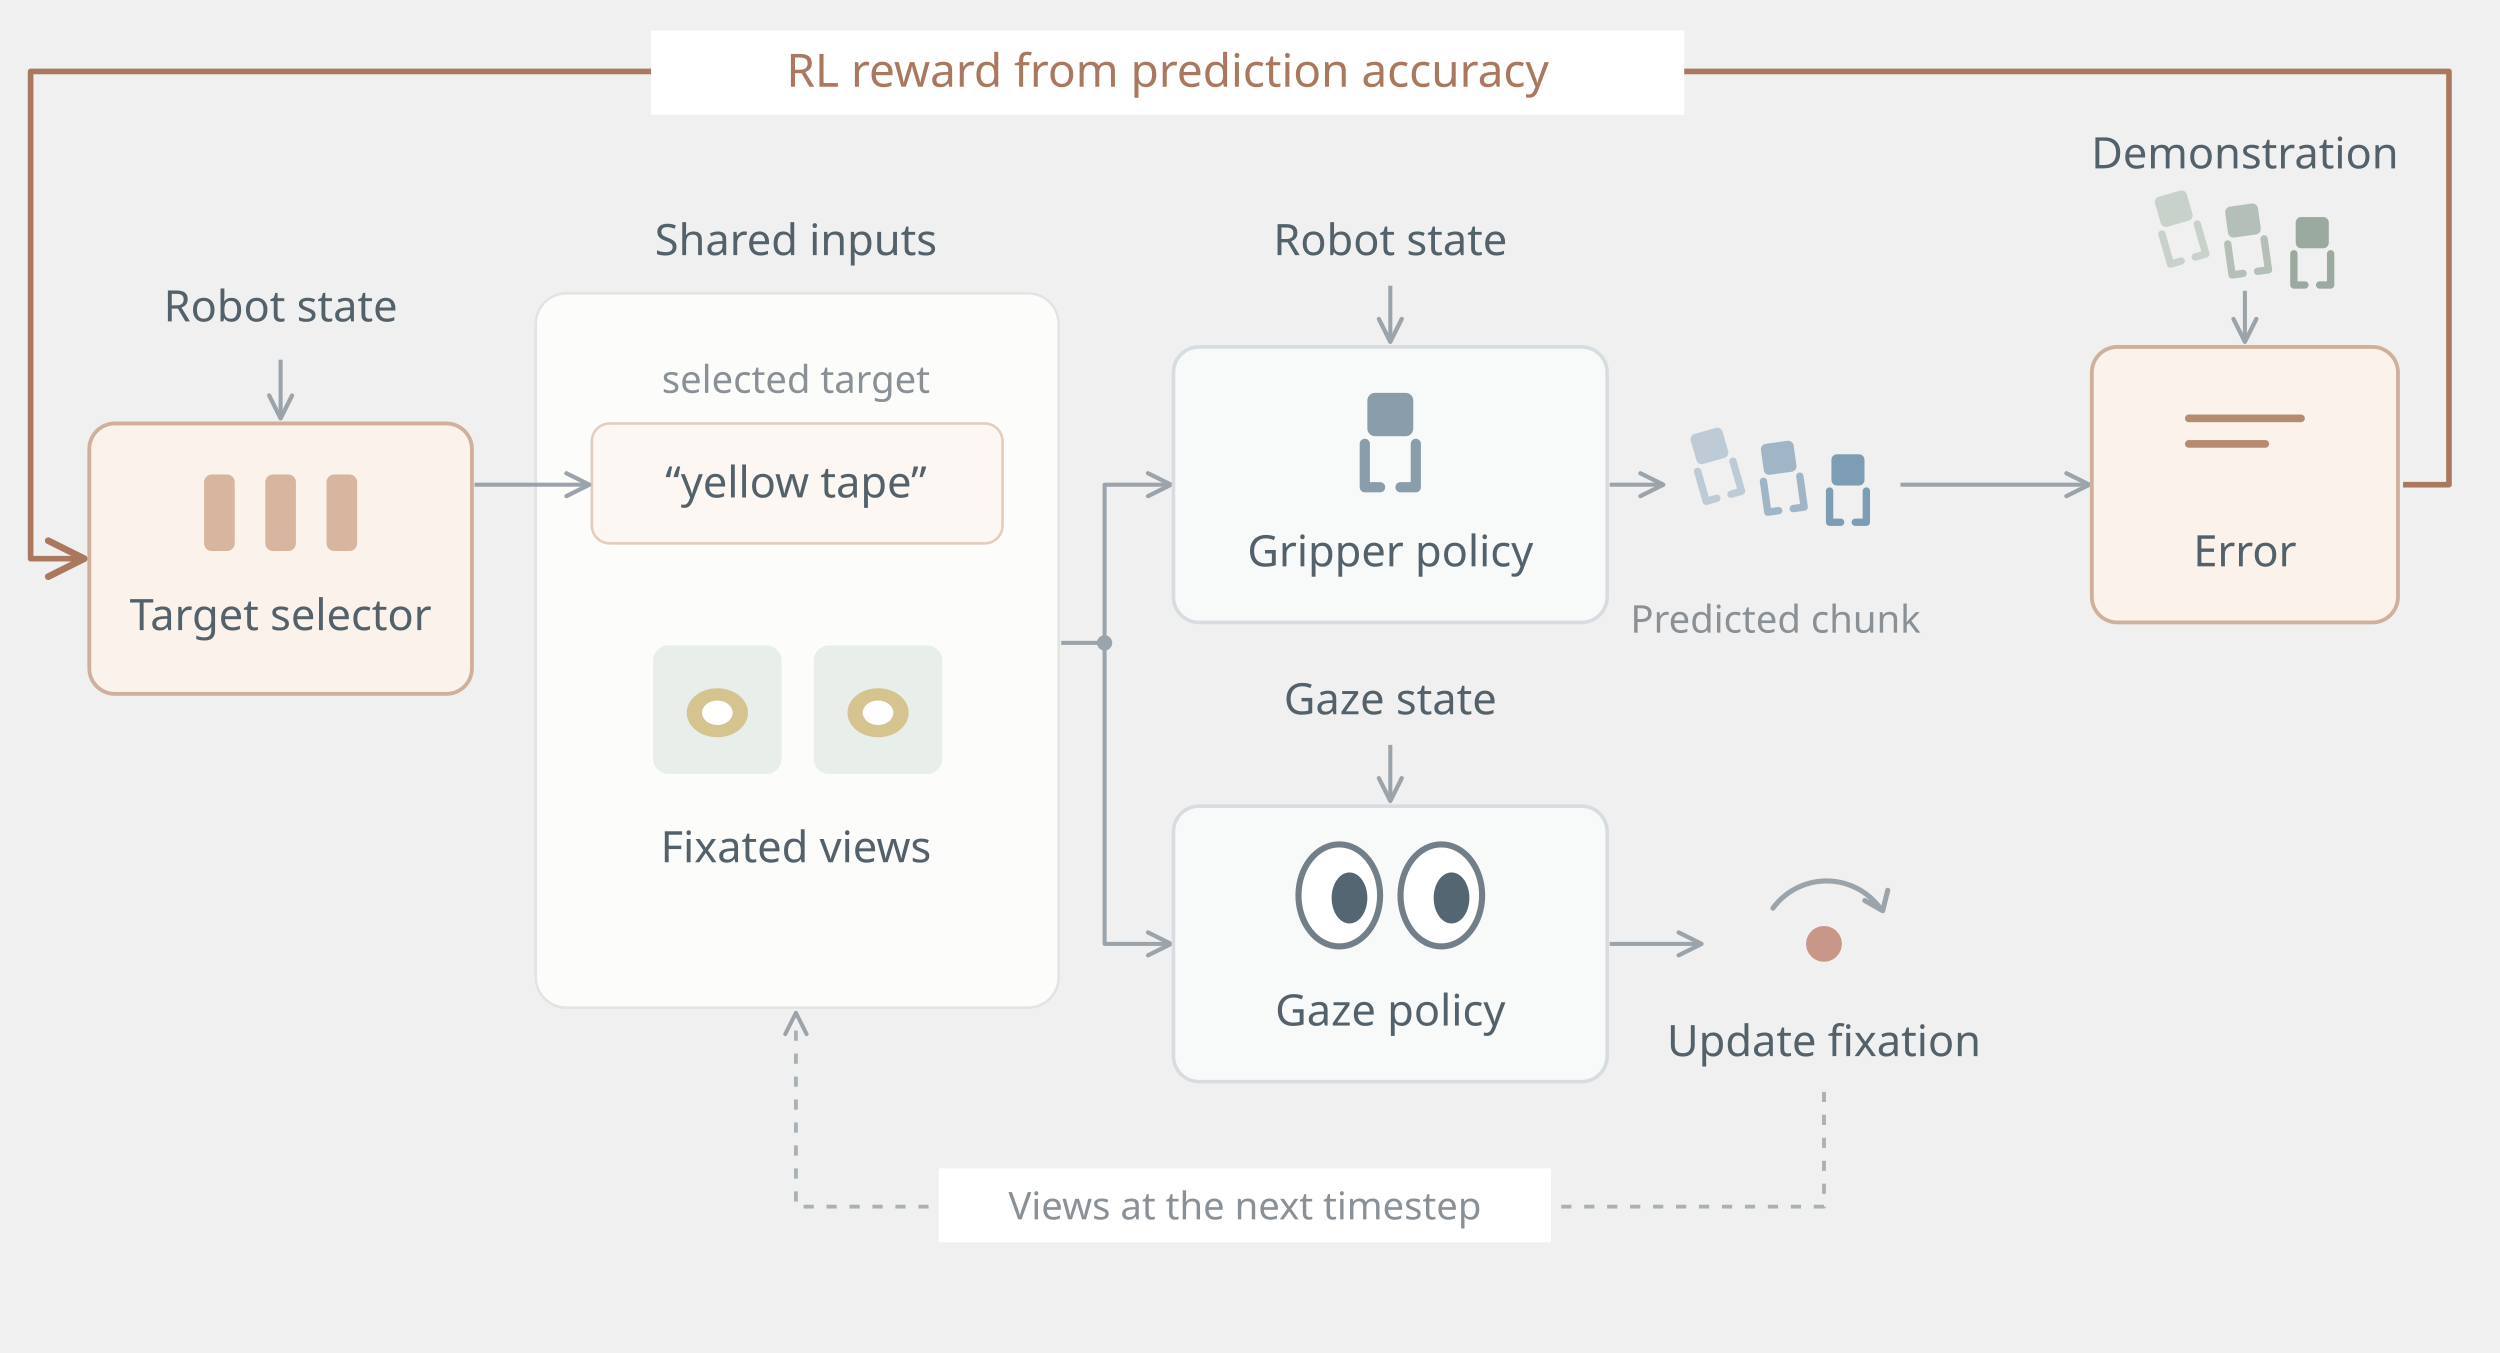
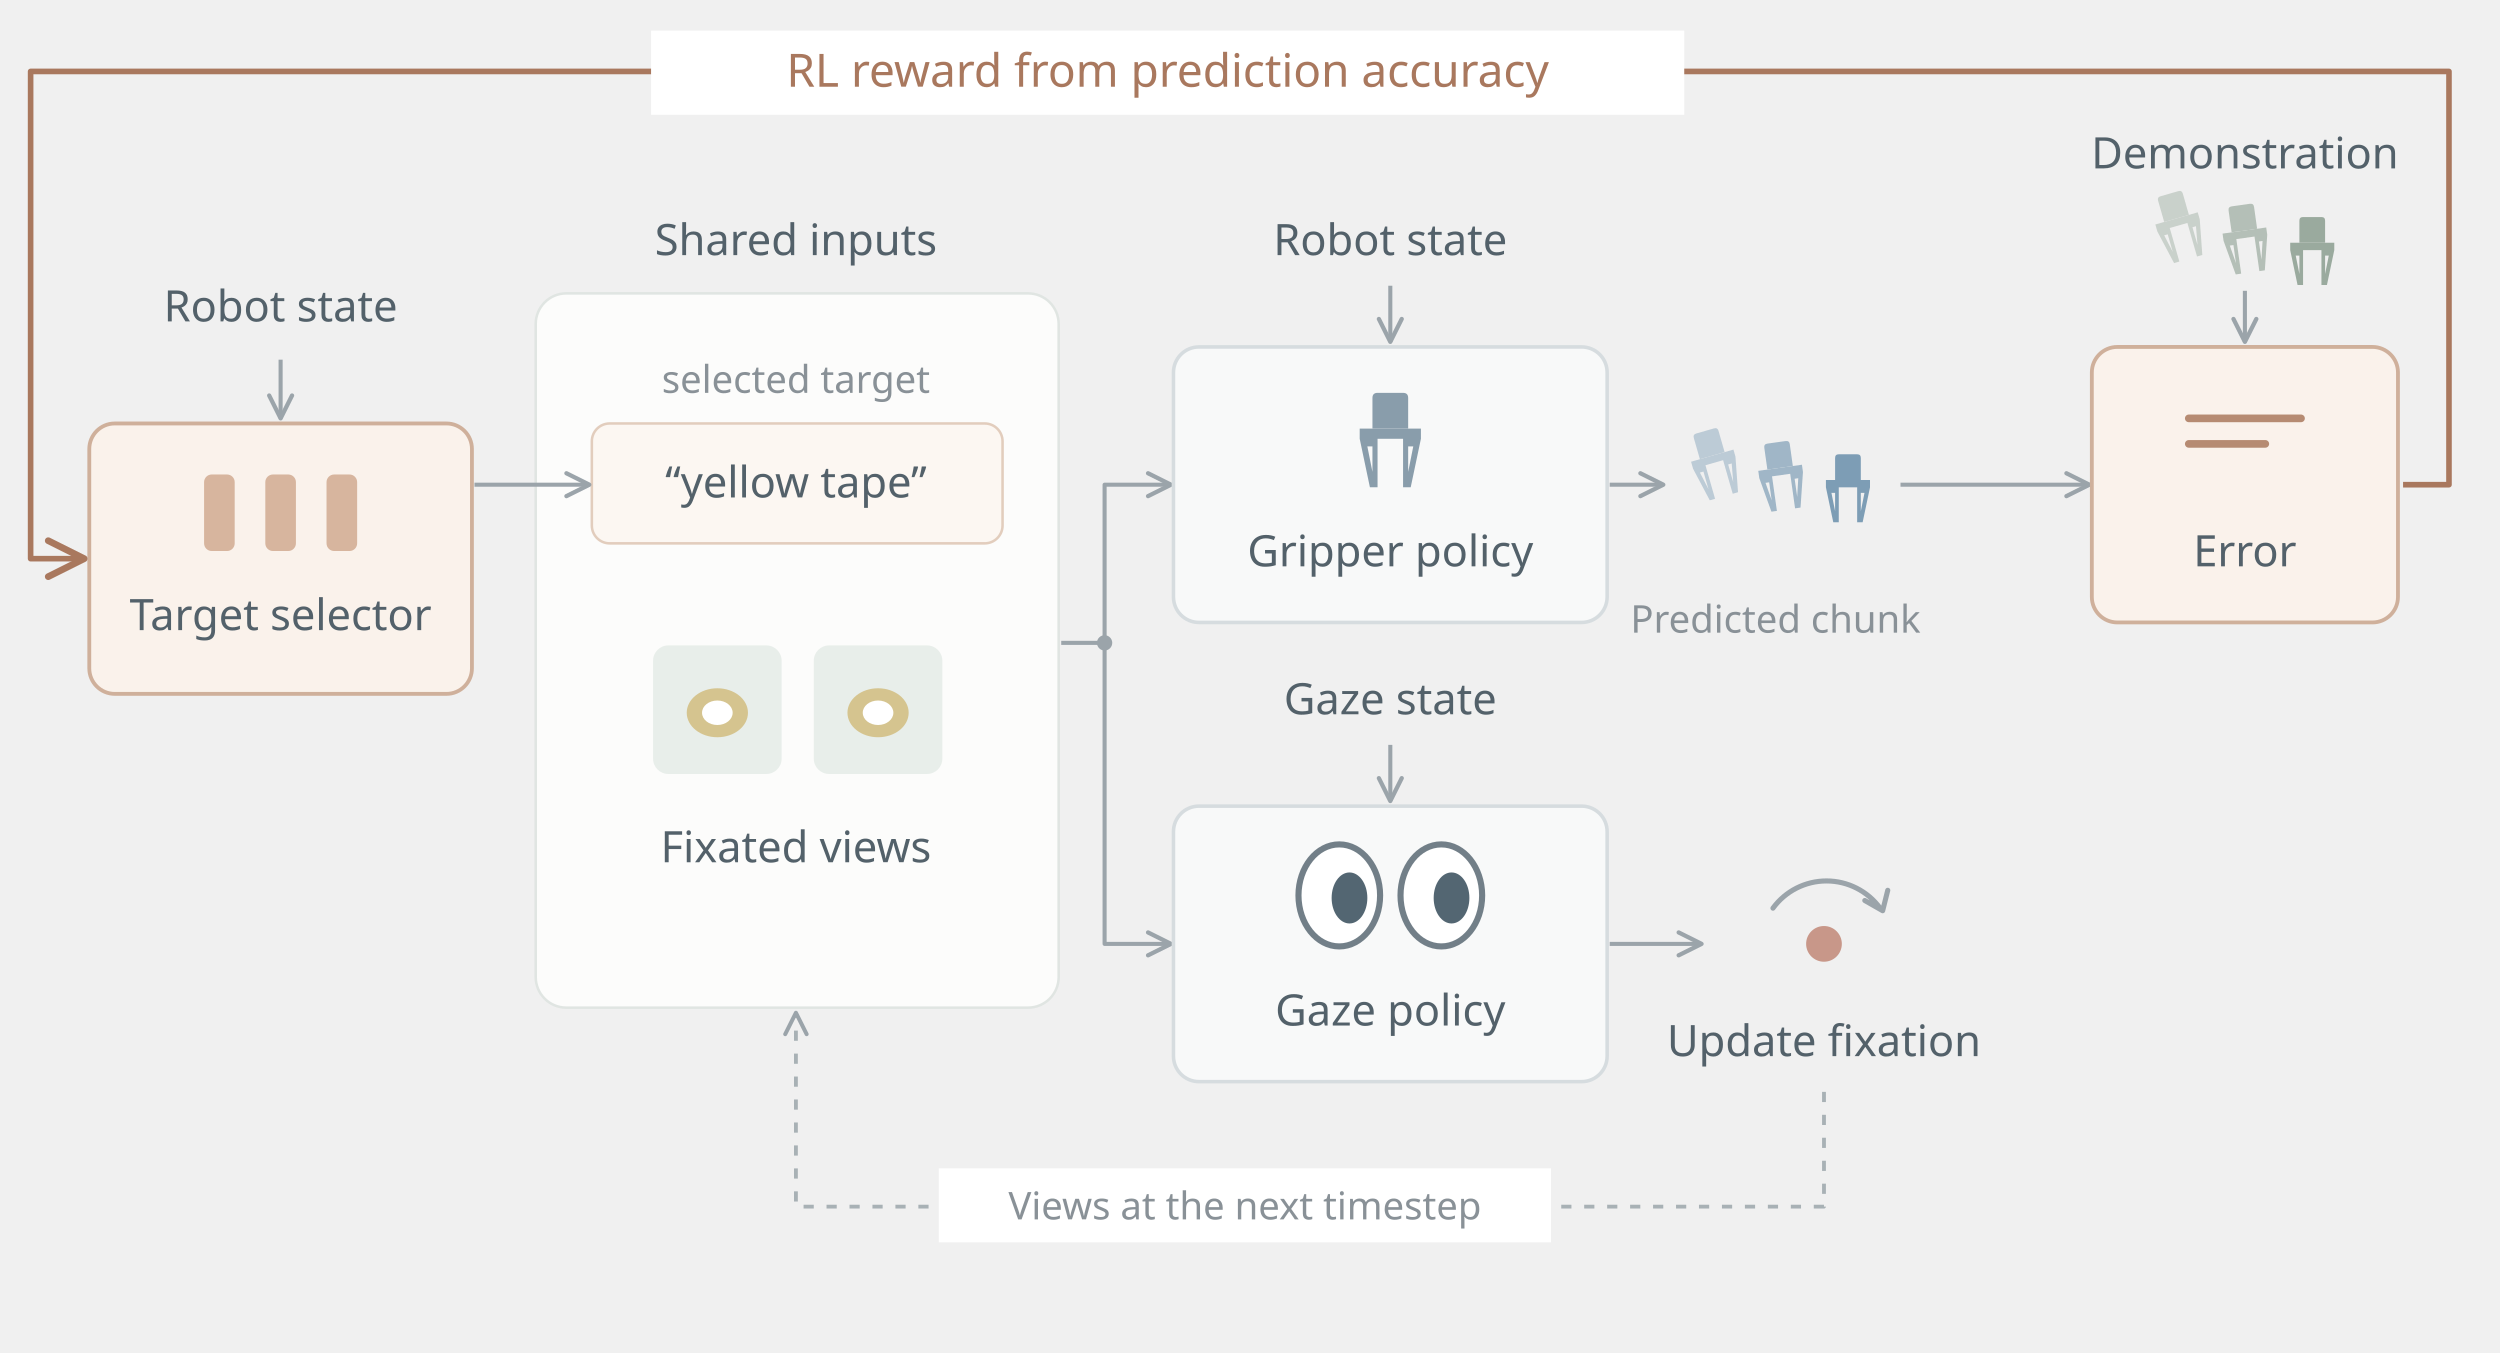
<svg xmlns="http://www.w3.org/2000/svg" width="980" height="530" viewBox="0 0 980 530" role="img" aria-labelledby="diagram-title diagram-desc">
  <style>
text { font-family: 'Avenir Next', Avenir, sans-serif; text-anchor: middle; fill: #53616a; }
.label { font-size: 17px; }
.small { font-size: 15px; fill: #899197 !important; }
.module { font-size: 17px; font-weight: 500; }
.policy-box { fill: #f8f9f9; stroke: #d6dcdf; stroke-width: 1.4; }
.focus-box { fill: #faf2eb; stroke: #cfb09b; stroke-width: 1.5; }
.wire { fill: none; stroke: #9ba4aa; stroke-width: 1.6; stroke-linecap: butt; stroke-linejoin: round; marker-end: url(#arrow); }
.reward-wire { fill: none; stroke: #a9785e; stroke-width: 2.2; stroke-linejoin: round; marker-end: url(#reward-arrow); }
.reward-label { font-size: 18px; font-weight: 500; fill: #a9785e !important; }

.next-view-wire { fill: none; stroke: #a8b1b5; stroke-width: 1.5; stroke-dasharray: 4 5; stroke-linejoin: round; marker-end: url(#arrow); }

</style>
  <defs>
    <marker id="arrow" viewBox="0 0 10 10" refX="9" refY="5" markerWidth="7" markerHeight="7" orient="auto">
      <path d="M1 1L9 5L1 9" fill="none" stroke="#9ba4aa" stroke-width="1.5" stroke-linecap="round" stroke-linejoin="round" />
    </marker>
    <marker id="reward-arrow" viewBox="0 0 10 10" refX="9" refY="5" markerWidth="8" markerHeight="8" orient="auto">
      <path d="M1 1L9 5L1 9" fill="none" stroke="#a9785e" stroke-width="1.5" stroke-linecap="round" stroke-linejoin="round" />
    </marker>
    <g id="eyes" fill="white" stroke="#727f88" stroke-width="2.4">
      <ellipse cx="-20" cy="0" rx="16" ry="20" />
      <ellipse cx="20" cy="0" rx="16" ry="20" />
      <g fill="#536672" stroke="none">
        <ellipse cx="-16" cy="1" rx="7" ry="10" />
        <ellipse cx="24" cy="1" rx="7" ry="10" />
      </g>
    </g>
-     <g id="gripper">
-       <rect x="-9" y="-16" width="18" height="17" rx="3" fill="currentColor" />
-       <path d="M-10 4V21H-4M10 4V21H4" fill="none" stroke="currentColor" stroke-width="4" stroke-linecap="round" stroke-linejoin="round" />
+     <g id="gripper" fill="currentColor" stroke="none">
+       <path d="M-5-16H5Q7-16 7-14V-2H-7V-14Q-7-16-5-16Z" />
+       <path d="M-12-2H12V2H-12Z M-12 2H-5V21H-8Z M-9 5L-7 15V5Z M12 2H5V21H8Z M9 5L7 15V5Z" fill-rule="evenodd" />
    </g>
    <g id="chunk">
      <use href="#gripper" transform="translate(8 0) scale(.6) rotate(-16)" opacity=".45" />
      <use href="#gripper" transform="translate(30 4) scale(.6) rotate(-8)" opacity=".7" />
      <use href="#gripper" transform="translate(52 8) scale(.6)" />
    </g>
    <g id="view">
      <rect x="0" y="0" width="42" height="42" rx="5" fill="#e8eeea" />
      <ellipse cx="21" cy="22" rx="10" ry="8" fill="#d5c48f" />
      <ellipse cx="21" cy="22" rx="5" ry="4" fill="#fff" />
    </g>
  </defs>
  <rect x="210" y="115" width="205" height="280" rx="12" fill="#fcfcfb" stroke="#e0e5e2" />
  <text x="312" y="100" class="label">Shared inputs</text>
  <text x="312" y="154" class="small">selected target</text>
  <rect x="232" y="166" width="161" height="47" rx="7" fill="#fcf7f2" stroke="#e2cdbd" />
  <text x="312" y="195" class="label">“yellow tape”</text>
  <use href="#view" transform="translate(256 253) scale(1.2)" />
  <use href="#view" transform="translate(319 253) scale(1.2)" />
  <text x="312" y="338" class="label">Fixated views</text>
  <text x="110" y="126" class="label">Robot state</text>
  <path class="wire" d="M110 141V164" />
  <rect class="focus-box" x="35" y="166" width="150" height="106" rx="10" />
  <g fill="#d7b59e">
    <rect x="80" y="186" width="12" height="30" rx="3" />
    <rect x="104" y="186" width="12" height="30" rx="3" />
    <rect x="128" y="186" width="12" height="30" rx="3" />
  </g>
  <text x="110" y="247" class="module">Target selector</text>
  <path class="wire" d="M186 190H231" />
  <path d="M416 252H433" fill="none" stroke="#9ba4aa" stroke-width="1.6" />
  <circle cx="433" cy="252" r="3" fill="#9ba4aa" />
  <path class="wire" d="M433 252V190H459" />
  <path class="wire" d="M433 252V370H459" />
  <text x="545" y="100" class="label">Robot state</text>
  <path class="wire" d="M545 112V134" />
  <rect class="policy-box" x="460" y="136" width="170" height="108" rx="10" />
  <use href="#gripper" transform="translate(545 170)" color="#899dab" />
  <text x="545" y="222" class="module">Gripper policy</text>
  <path class="wire" d="M631 190H652" />
  <use href="#chunk" transform="translate(662 180) scale(1.2)" color="#7d9db5" />
  <text x="696" y="248" class="small">Predicted chunk</text>
  <path class="wire" d="M745 190H819" />
  <rect class="policy-box" x="460" y="316" width="170" height="108" rx="10" />
  <use href="#eyes" transform="translate(545 351)" />
  <text x="545" y="402" class="module">Gaze policy</text>
  <text x="545" y="280" class="label">Gaze state</text>
  <path class="wire" d="M545 292V314" />
  <path class="wire" d="M631 370H667" />
  <circle cx="715" cy="370" r="7" fill="#c89789" />
  <path d="M695 356A26 26 0 0 1 737 356M731 353L738 357L740 349" fill="none" stroke="#9ba4aa" stroke-width="2" stroke-linecap="round" stroke-linejoin="round" />
  <text x="715" y="414" class="label">Update fixation</text>
  <path class="next-view-wire" d="M715 428V473H312V397" />
  <rect x="368" y="458" width="240" height="29" fill="white" />
  <text x="488" y="478" class="small">Views at the next timestep</text>
  <use href="#chunk" transform="translate(844 87) scale(1.2)" color="#9aaa9e" />
  <text x="880" y="66" class="label">Demonstration</text>
  <path class="wire" d="M880 114V134" />
  <rect class="focus-box" x="820" y="136" width="120" height="108" rx="10" />
  <path d="M858 164h44m-44 10h30" stroke="#b68b72" stroke-width="3" stroke-linecap="round" />
  <text x="880" y="222" class="module">Error</text>
  <path class="reward-wire" d="M942 190H960V28H12V219H33" />
  <rect x="255.22" y="12" width="405" height="33" fill="white" />
  <text x="457.72" y="34" class="reward-label">RL reward from prediction accuracy</text>
</svg>
